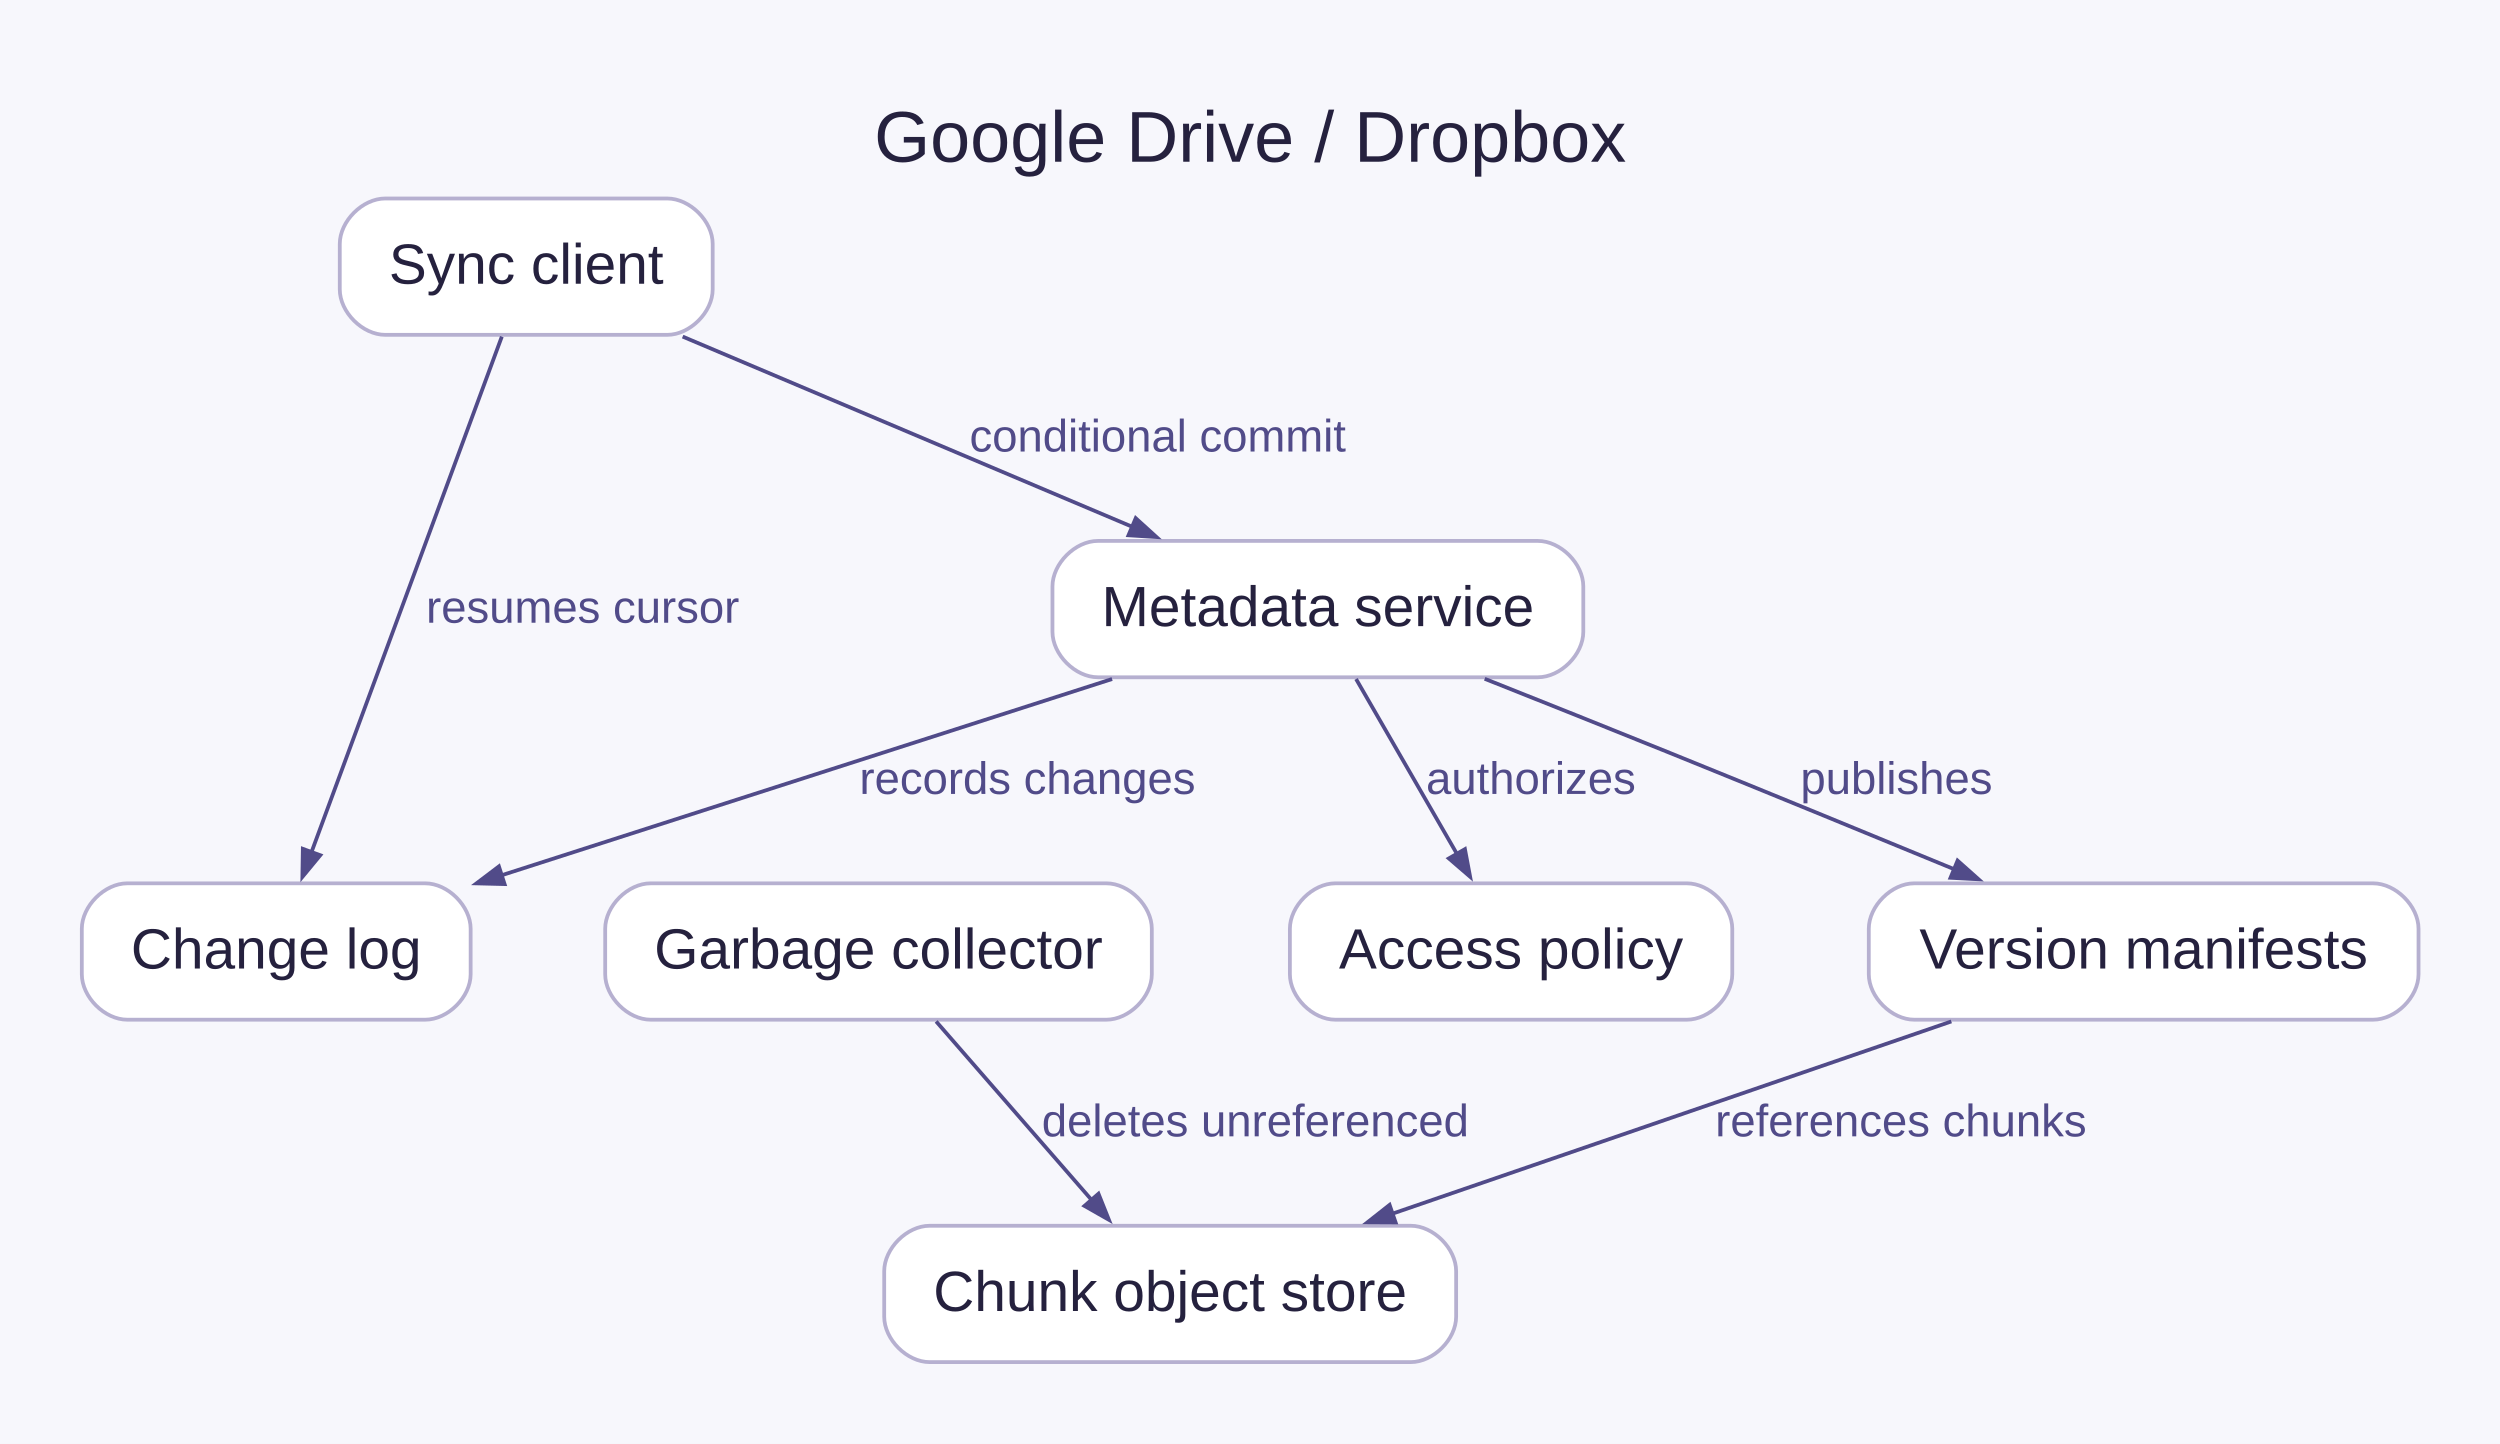
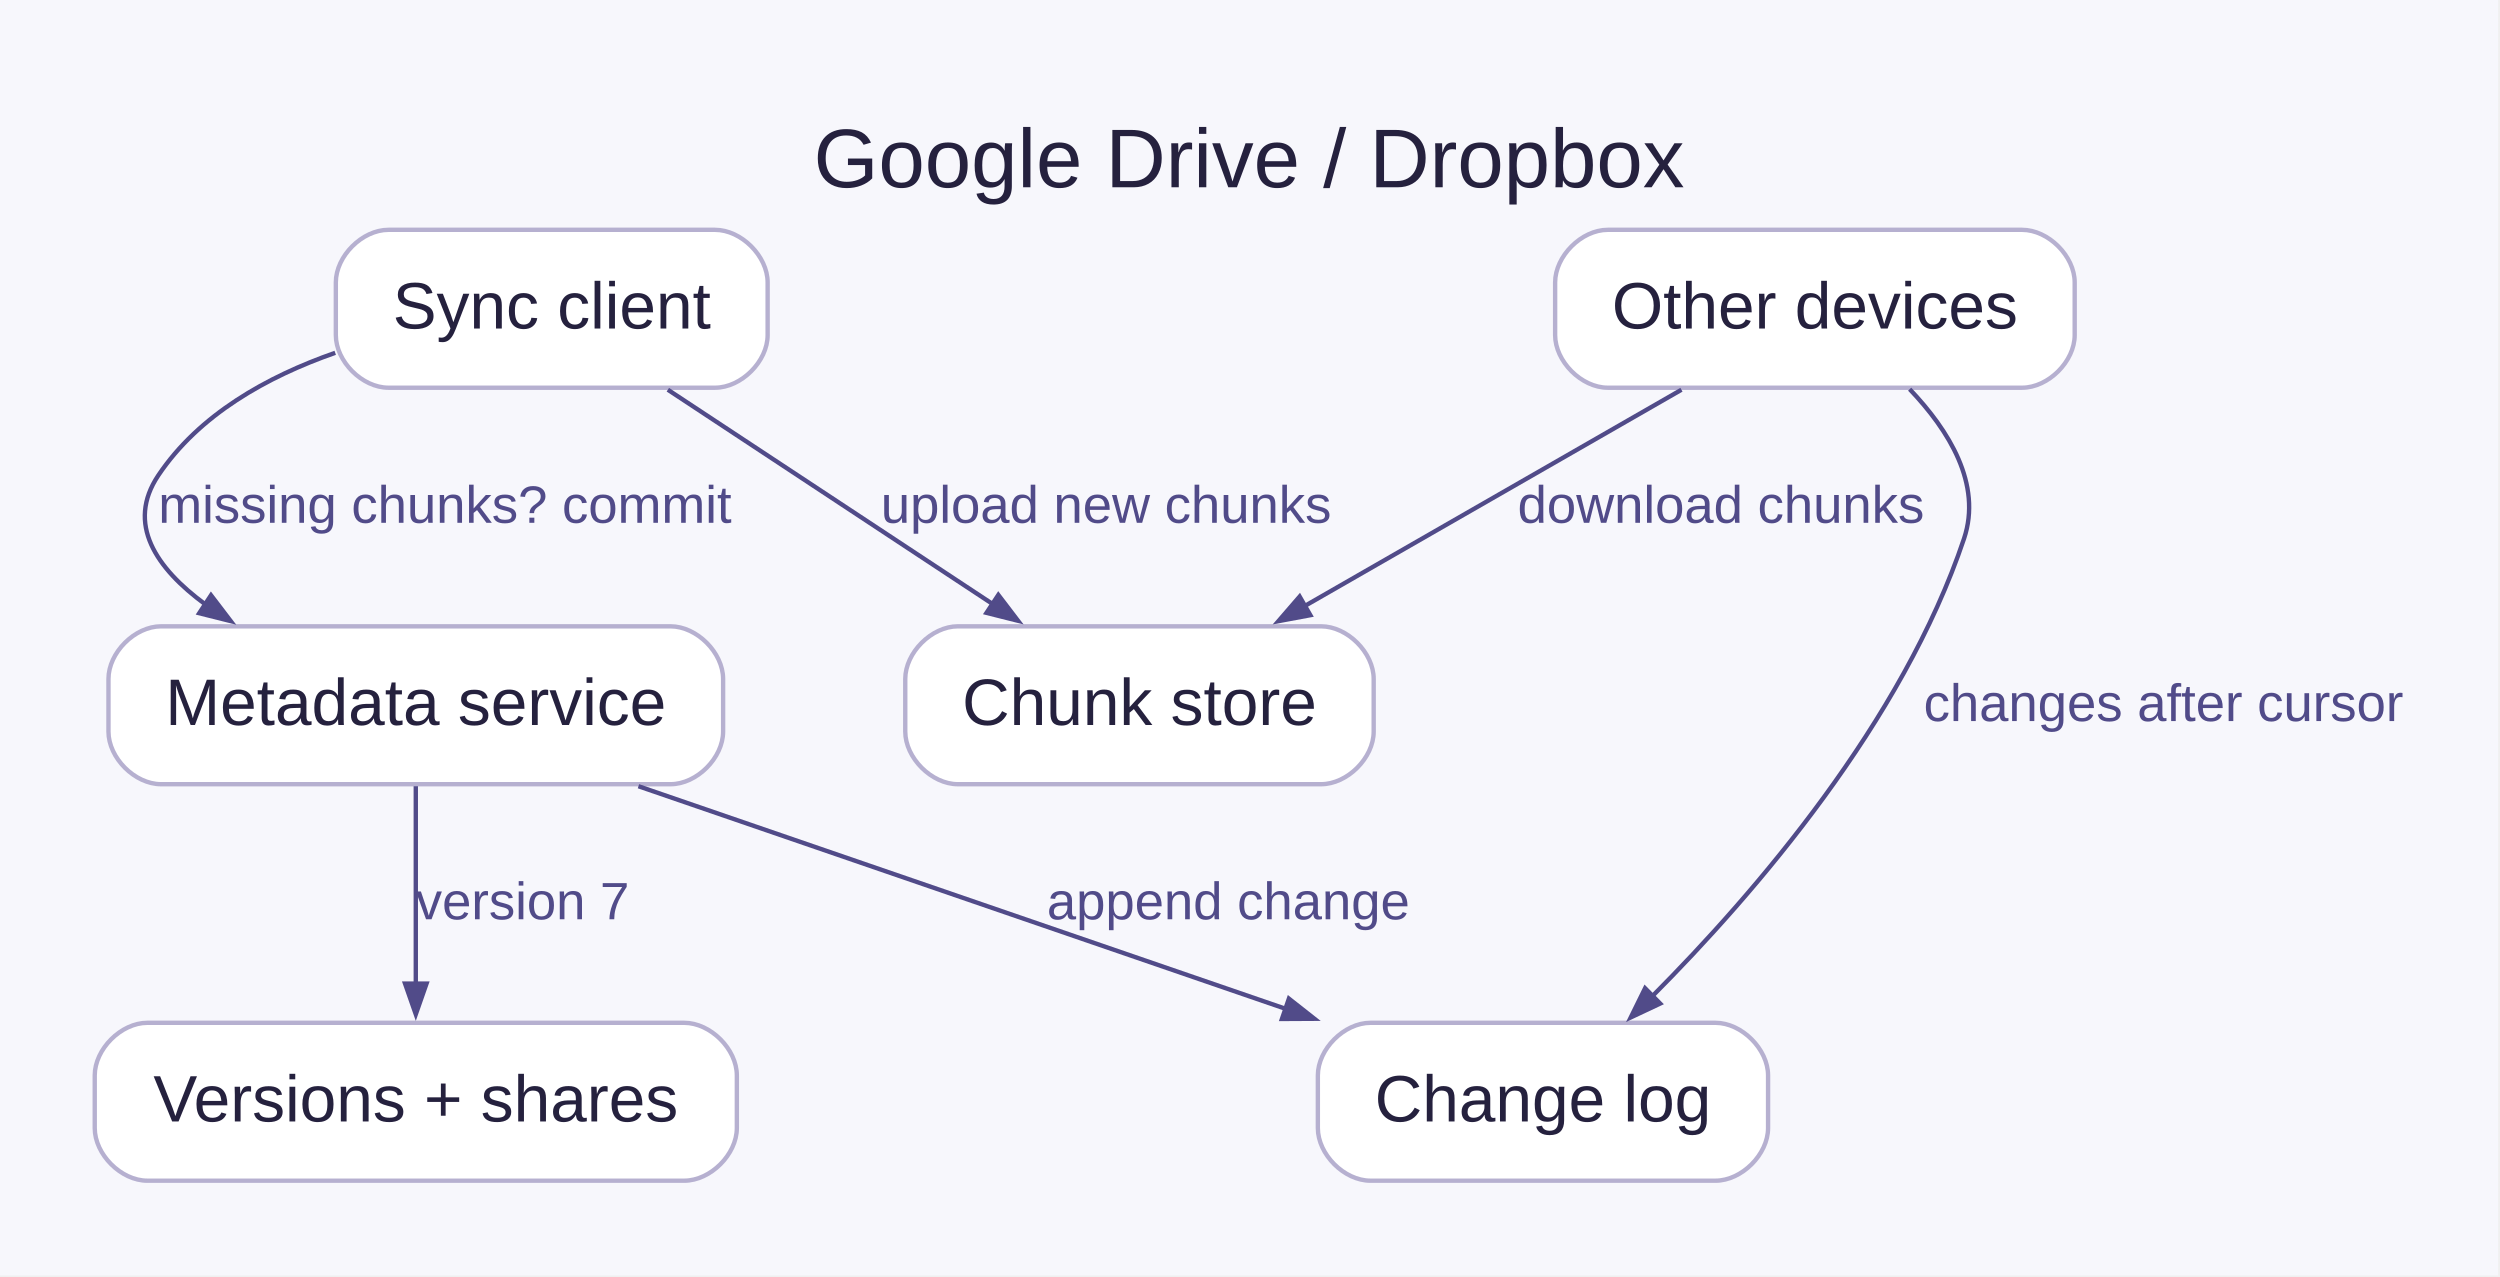
- <svg xmlns="http://www.w3.org/2000/svg" width="660pt" height="381pt" viewBox="0.00 0.00 660.00 381.00" role="img" aria-labelledby="answer-title answer-desc">
-   <g id="graph0" class="graph" transform="scale(1 1) rotate(0) translate(21.6 359.6)">
-     <polygon fill="#f7f7fc" stroke="none" points="-21.6,21.6 -21.6,-359.6 638.49,-359.6 638.49,21.6 -21.6,21.6" />
-     <text xml:space="preserve" text-anchor="middle" x="308.45" y="-316.9" font-family="Arial" font-size="19.00" fill="#25213e">Google Drive / Dropbox</text>
+ <svg xmlns="http://www.w3.org/2000/svg" width="570pt" height="291pt" viewBox="0.00 0.00 570.00 291.00" role="img" aria-labelledby="answer-title answer-desc">
+   <g id="graph0" class="graph" transform="scale(1 1) rotate(0) translate(21.6 269.2)">
+     <polygon fill="#f7f7fc" stroke="none" points="-21.6,21.6 -21.6,-269.2 547.97,-269.2 547.97,21.6 -21.6,21.6" />
+     <text xml:space="preserve" text-anchor="middle" x="263.18" y="-226.5" font-family="Arial" font-size="19.00" fill="#25213e">Google Drive / Dropbox</text>
    <g id="node1" class="node">
-       <path fill="#ffffff" stroke="#b6b0d0" d="M154.55,-307.2C154.55,-307.2 80.1,-307.2 80.1,-307.2 74.1,-307.2 68.1,-301.2 68.1,-295.2 68.1,-295.2 68.1,-283.2 68.1,-283.2 68.1,-277.2 74.1,-271.2 80.1,-271.2 80.1,-271.2 154.55,-271.2 154.55,-271.2 160.55,-271.2 166.55,-277.2 166.55,-283.2 166.55,-283.2 166.55,-295.2 166.55,-295.2 166.55,-301.2 160.55,-307.2 154.55,-307.2" />
-       <text xml:space="preserve" text-anchor="middle" x="117.32" y="-284.7" font-family="Arial" font-size="15.00" fill="#25213e">Sync client</text>
+       <path fill="#ffffff" stroke="#b6b0d0" d="M141.42,-216.8C141.42,-216.8 66.97,-216.8 66.97,-216.8 60.97,-216.8 54.97,-210.8 54.97,-204.8 54.97,-204.8 54.97,-192.8 54.97,-192.8 54.97,-186.8 60.97,-180.8 66.97,-180.8 66.97,-180.8 141.42,-180.8 141.42,-180.8 147.42,-180.8 153.42,-186.8 153.42,-192.8 153.42,-192.8 153.42,-204.8 153.42,-204.8 153.42,-210.8 147.42,-216.8 141.42,-216.8" />
+       <text xml:space="preserve" text-anchor="middle" x="104.2" y="-194.3" font-family="Arial" font-size="15.00" fill="#25213e">Sync client</text>
    </g>
    <g id="node2" class="node">
-       <path fill="#ffffff" stroke="#b6b0d0" d="M384.39,-216.8C384.39,-216.8 268.25,-216.8 268.25,-216.8 262.25,-216.8 256.25,-210.8 256.25,-204.8 256.25,-204.8 256.25,-192.8 256.25,-192.8 256.25,-186.8 262.25,-180.8 268.25,-180.8 268.25,-180.8 384.39,-180.8 384.39,-180.8 390.39,-180.8 396.39,-186.8 396.39,-192.8 396.39,-192.8 396.39,-204.8 396.39,-204.8 396.39,-210.8 390.39,-216.8 384.39,-216.8" />
-       <text xml:space="preserve" text-anchor="middle" x="326.32" y="-194.3" font-family="Arial" font-size="15.00" fill="#25213e">Metadata service</text>
+       <path fill="#ffffff" stroke="#b6b0d0" d="M131.27,-126.4C131.27,-126.4 15.13,-126.4 15.13,-126.4 9.13,-126.4 3.13,-120.4 3.13,-114.4 3.13,-114.4 3.13,-102.4 3.13,-102.4 3.13,-96.4 9.13,-90.4 15.13,-90.4 15.13,-90.4 131.27,-90.4 131.27,-90.4 137.27,-90.4 143.27,-96.4 143.27,-102.4 143.27,-102.4 143.27,-114.4 143.27,-114.4 143.27,-120.4 137.27,-126.4 131.27,-126.4" />
+       <text xml:space="preserve" text-anchor="middle" x="73.2" y="-103.9" font-family="Arial" font-size="15.00" fill="#25213e">Metadata service</text>
    </g>
    <g id="edge1" class="edge">
-       <path fill="none" stroke="#514b89" d="M158.62,-270.74C192.82,-256.27 241.51,-235.68 277.61,-220.4" />
-       <polygon fill="#514b89" stroke="#514b89" points="278.23,-222.8 283.72,-217.82 276.32,-218.29 278.23,-222.8" />
-       <text xml:space="preserve" text-anchor="middle" x="284.03" y="-240.4" font-family="Arial" font-size="12.00" fill="#514b89">conditional commit</text>
+       <path fill="none" stroke="#514b89" d="M54.83,-188.76C39.29,-183.33 23.77,-174.66 14.49,-160.8 7.12,-149.79 13.95,-139.69 25.21,-131.41" />
+       <polygon fill="#514b89" stroke="#514b89" points="26.51,-133.49 31.01,-127.59 23.82,-129.39 26.51,-133.49" />
+       <text xml:space="preserve" text-anchor="middle" x="79.85" y="-150" font-family="Arial" font-size="12.00" fill="#514b89">missing chunks? commit</text>
+     </g>
+     <g id="node4" class="node">
+       <path fill="#ffffff" stroke="#b6b0d0" d="M279.6,-126.4C279.6,-126.4 196.8,-126.4 196.8,-126.4 190.8,-126.4 184.8,-120.4 184.8,-114.4 184.8,-114.4 184.8,-102.4 184.8,-102.4 184.8,-96.4 190.8,-90.4 196.8,-90.4 196.8,-90.4 279.6,-90.4 279.6,-90.4 285.6,-90.4 291.6,-96.4 291.6,-102.4 291.6,-102.4 291.6,-114.4 291.6,-114.4 291.6,-120.4 285.6,-126.4 279.6,-126.4" />
+       <text xml:space="preserve" text-anchor="middle" x="238.2" y="-103.9" font-family="Arial" font-size="15.00" fill="#25213e">Chunk store</text>
+     </g>
+     <g id="edge2" class="edge">
+       <path fill="none" stroke="#514b89" d="M130.67,-180.34C151.96,-166.29 182,-146.48 204.91,-131.36" />
+       <polygon fill="#514b89" stroke="#514b89" points="206.02,-133.56 210.52,-127.66 203.32,-129.47 206.02,-133.56" />
+       <text xml:space="preserve" text-anchor="middle" x="230.59" y="-150" font-family="Arial" font-size="12.00" fill="#514b89">upload new chunks</text>
+     </g>
+     <g id="node3" class="node">
+       <path fill="#ffffff" stroke="#b6b0d0" d="M134.4,-36C134.4,-36 12,-36 12,-36 6,-36 0,-30 0,-24 0,-24 0,-12 0,-12 0,-6 6,0 12,0 12,0 134.4,0 134.4,0 140.4,0 146.4,-6 146.4,-12 146.4,-12 146.4,-24 146.4,-24 146.4,-30 140.4,-36 134.4,-36" />
+       <text xml:space="preserve" text-anchor="middle" x="73.2" y="-13.5" font-family="Arial" font-size="15.00" fill="#25213e">Versions + shares</text>
+     </g>
+     <g id="edge3" class="edge">
+       <path fill="none" stroke="#514b89" d="M73.2,-89.94C73.2,-76.98 73.2,-59.12 73.2,-44.56" />
+       <polygon fill="#514b89" stroke="#514b89" points="75.65,-44.94 73.2,-37.94 70.75,-44.94 75.65,-44.94" />
+       <text xml:space="preserve" text-anchor="middle" x="97.54" y="-59.6" font-family="Arial" font-size="12.00" fill="#514b89">version 7</text>
    </g>
    <g id="node5" class="node">
-       <path fill="#ffffff" stroke="#b6b0d0" d="M90.65,-126.4C90.65,-126.4 12,-126.4 12,-126.4 6,-126.4 0,-120.4 0,-114.4 0,-114.4 0,-102.4 0,-102.4 0,-96.4 6,-90.4 12,-90.4 12,-90.4 90.65,-90.4 90.65,-90.4 96.65,-90.4 102.65,-96.4 102.65,-102.4 102.65,-102.4 102.65,-114.4 102.65,-114.4 102.65,-120.4 96.65,-126.4 90.65,-126.4" />
-       <text xml:space="preserve" text-anchor="middle" x="51.32" y="-103.9" font-family="Arial" font-size="15.00" fill="#25213e">Change log</text>
+       <path fill="#ffffff" stroke="#b6b0d0" d="M369.52,-36C369.52,-36 290.87,-36 290.87,-36 284.87,-36 278.87,-30 278.87,-24 278.87,-24 278.87,-12 278.87,-12 278.87,-6 284.87,0 290.87,0 290.87,0 369.52,0 369.52,0 375.52,0 381.52,-6 381.52,-12 381.52,-12 381.52,-24 381.52,-24 381.52,-30 375.52,-36 369.52,-36" />
+       <text xml:space="preserve" text-anchor="middle" x="330.2" y="-13.5" font-family="Arial" font-size="15.00" fill="#25213e">Change log</text>
+     </g>
+     <g id="edge4" class="edge">
+       <path fill="none" stroke="#514b89" d="M123.97,-89.94C166.48,-75.32 227.15,-54.44 271.69,-39.13" />
+       <polygon fill="#514b89" stroke="#514b89" points="272.27,-41.51 278.1,-36.92 270.68,-36.88 272.27,-41.51" />
+       <text xml:space="preserve" text-anchor="middle" x="258.46" y="-59.6" font-family="Arial" font-size="12.00" fill="#514b89">append change</text>
+     </g>
+     <g id="node6" class="node">
+       <path fill="#ffffff" stroke="#b6b0d0" d="M439.43,-216.8C439.43,-216.8 344.97,-216.8 344.97,-216.8 338.97,-216.8 332.97,-210.8 332.97,-204.8 332.97,-204.8 332.97,-192.8 332.97,-192.8 332.97,-186.8 338.97,-180.8 344.97,-180.8 344.97,-180.8 439.43,-180.8 439.43,-180.8 445.43,-180.8 451.43,-186.8 451.43,-192.8 451.43,-192.8 451.43,-204.8 451.43,-204.8 451.43,-210.8 445.43,-216.8 439.43,-216.8" />
+       <text xml:space="preserve" text-anchor="middle" x="392.2" y="-194.3" font-family="Arial" font-size="15.00" fill="#25213e">Other devices</text>
+     </g>
+     <g id="edge6" class="edge">
+       <path fill="none" stroke="#514b89" d="M361.77,-180.34C337.09,-166.17 302.19,-146.13 275.77,-130.97" />
+       <polygon fill="#514b89" stroke="#514b89" points="277.16,-128.94 269.87,-127.58 274.72,-133.19 277.16,-128.94" />
+       <text xml:space="preserve" text-anchor="middle" x="370.78" y="-150" font-family="Arial" font-size="12.00" fill="#514b89">download chunks</text>
    </g>
    <g id="edge5" class="edge">
-       <path fill="none" stroke="#514b89" d="M110.88,-270.73C99.12,-238.87 74.15,-171.23 60.57,-134.46" />
-       <polygon fill="#514b89" stroke="#514b89" points="62.95,-133.82 58.23,-128.1 58.35,-135.51 62.95,-133.82" />
-       <text xml:space="preserve" text-anchor="middle" x="132.23" y="-195.2" font-family="Arial" font-size="12.00" fill="#514b89">resumes cursor</text>
-     </g>
-     <g id="node3" class="node">
-       <path fill="#ffffff" stroke="#b6b0d0" d="M604.89,-126.4C604.89,-126.4 483.76,-126.4 483.76,-126.4 477.76,-126.4 471.76,-120.4 471.76,-114.4 471.76,-114.4 471.76,-102.4 471.76,-102.4 471.76,-96.4 477.76,-90.4 483.76,-90.4 483.76,-90.4 604.89,-90.4 604.89,-90.4 610.89,-90.4 616.89,-96.4 616.89,-102.4 616.89,-102.4 616.89,-114.4 616.89,-114.4 616.89,-120.4 610.89,-126.4 604.89,-126.4" />
-       <text xml:space="preserve" text-anchor="middle" x="544.32" y="-103.9" font-family="Arial" font-size="15.00" fill="#25213e">Version manifests</text>
-     </g>
-     <g id="edge2" class="edge">
-       <path fill="none" stroke="#514b89" d="M370.36,-180.4C385.86,-174.25 403.38,-167.25 419.32,-160.8 444.14,-150.76 471.67,-139.46 494.56,-130.02" />
-       <polygon fill="#514b89" stroke="#514b89" points="495.2,-132.4 500.74,-127.47 493.33,-127.87 495.2,-132.4" />
-       <text xml:space="preserve" text-anchor="middle" x="479.06" y="-150" font-family="Arial" font-size="12.00" fill="#514b89">publishes</text>
-     </g>
-     <g id="edge4" class="edge">
-       <path fill="none" stroke="#514b89" d="M271.99,-180.34C225.43,-165.37 158.5,-143.85 110.57,-128.45" />
-       <polygon fill="#514b89" stroke="#514b89" points="111.61,-126.2 104.19,-126.39 110.11,-130.87 111.61,-126.2" />
-       <text xml:space="preserve" text-anchor="middle" x="249.65" y="-150" font-family="Arial" font-size="12.00" fill="#514b89">records changes</text>
-     </g>
-     <g id="node6" class="node">
-       <path fill="#ffffff" stroke="#b6b0d0" d="M423.72,-126.4C423.72,-126.4 330.93,-126.4 330.93,-126.4 324.93,-126.4 318.93,-120.4 318.93,-114.4 318.93,-114.4 318.93,-102.4 318.93,-102.4 318.93,-96.4 324.93,-90.4 330.93,-90.4 330.93,-90.4 423.72,-90.4 423.72,-90.4 429.72,-90.4 435.72,-96.4 435.72,-102.4 435.72,-102.4 435.72,-114.4 435.72,-114.4 435.72,-120.4 429.72,-126.4 423.72,-126.4" />
-       <text xml:space="preserve" text-anchor="middle" x="377.32" y="-103.9" font-family="Arial" font-size="15.00" fill="#25213e">Access policy</text>
-     </g>
-     <g id="edge6" class="edge">
-       <path fill="none" stroke="#514b89" d="M336.4,-180.34C344.01,-167.14 354.57,-148.85 363.05,-134.14" />
-       <polygon fill="#514b89" stroke="#514b89" points="365.14,-135.43 366.51,-128.14 360.89,-132.98 365.14,-135.43" />
-       <text xml:space="preserve" text-anchor="middle" x="382.56" y="-150" font-family="Arial" font-size="12.00" fill="#514b89">authorizes</text>
-     </g>
-     <g id="node4" class="node">
-       <path fill="#ffffff" stroke="#b6b0d0" d="M350.82,-36C350.82,-36 223.83,-36 223.83,-36 217.83,-36 211.83,-30 211.83,-24 211.83,-24 211.83,-12 211.83,-12 211.83,-6 217.83,0 223.83,0 223.83,0 350.82,0 350.82,0 356.82,0 362.82,-6 362.82,-12 362.82,-12 362.82,-24 362.82,-24 362.82,-30 356.82,-36 350.82,-36" />
-       <text xml:space="preserve" text-anchor="middle" x="287.32" y="-13.5" font-family="Arial" font-size="15.00" fill="#25213e">Chunk object store</text>
-     </g>
-     <g id="edge3" class="edge">
-       <path fill="none" stroke="#514b89" d="M493.55,-89.94C451.05,-75.32 390.37,-54.44 345.83,-39.13" />
-       <polygon fill="#514b89" stroke="#514b89" points="346.84,-36.88 339.42,-36.92 345.25,-41.51 346.84,-36.88" />
-       <text xml:space="preserve" text-anchor="middle" x="480.24" y="-59.6" font-family="Arial" font-size="12.00" fill="#514b89">references chunks</text>
-     </g>
-     <g id="node7" class="node">
-       <path fill="#ffffff" stroke="#b6b0d0" d="M270.48,-126.4C270.48,-126.4 150.17,-126.4 150.17,-126.4 144.17,-126.4 138.17,-120.4 138.17,-114.4 138.17,-114.4 138.17,-102.4 138.17,-102.4 138.17,-96.4 144.17,-90.4 150.17,-90.4 150.17,-90.4 270.48,-90.4 270.48,-90.4 276.48,-90.4 282.48,-96.4 282.48,-102.4 282.48,-102.4 282.48,-114.4 282.48,-114.4 282.48,-120.4 276.48,-126.4 270.48,-126.4" />
-       <text xml:space="preserve" text-anchor="middle" x="210.32" y="-103.9" font-family="Arial" font-size="15.00" fill="#25213e">Garbage collector</text>
-     </g>
-     <g id="edge7" class="edge">
-       <path fill="none" stroke="#514b89" d="M225.54,-89.94C237.35,-76.37 253.84,-57.44 266.82,-42.54" />
-       <polygon fill="#514b89" stroke="#514b89" points="268.4,-44.46 271.15,-37.57 264.7,-41.24 268.4,-44.46" />
-       <text xml:space="preserve" text-anchor="middle" x="309.81" y="-59.6" font-family="Arial" font-size="12.00" fill="#514b89">deletes unreferenced</text>
+       <path fill="none" stroke="#514b89" d="M413.8,-180.47C422.81,-171.03 430.34,-158.78 426.2,-146.4 412.24,-104.69 378.66,-65.7 355.17,-42.11" />
+       <polygon fill="#514b89" stroke="#514b89" points="356.92,-40.39 350.21,-37.23 353.48,-43.88 356.92,-40.39" />
+       <text xml:space="preserve" text-anchor="middle" x="471.68" y="-104.8" font-family="Arial" font-size="12.00" fill="#514b89">changes after cursor</text>
    </g>
  </g>
</svg>
